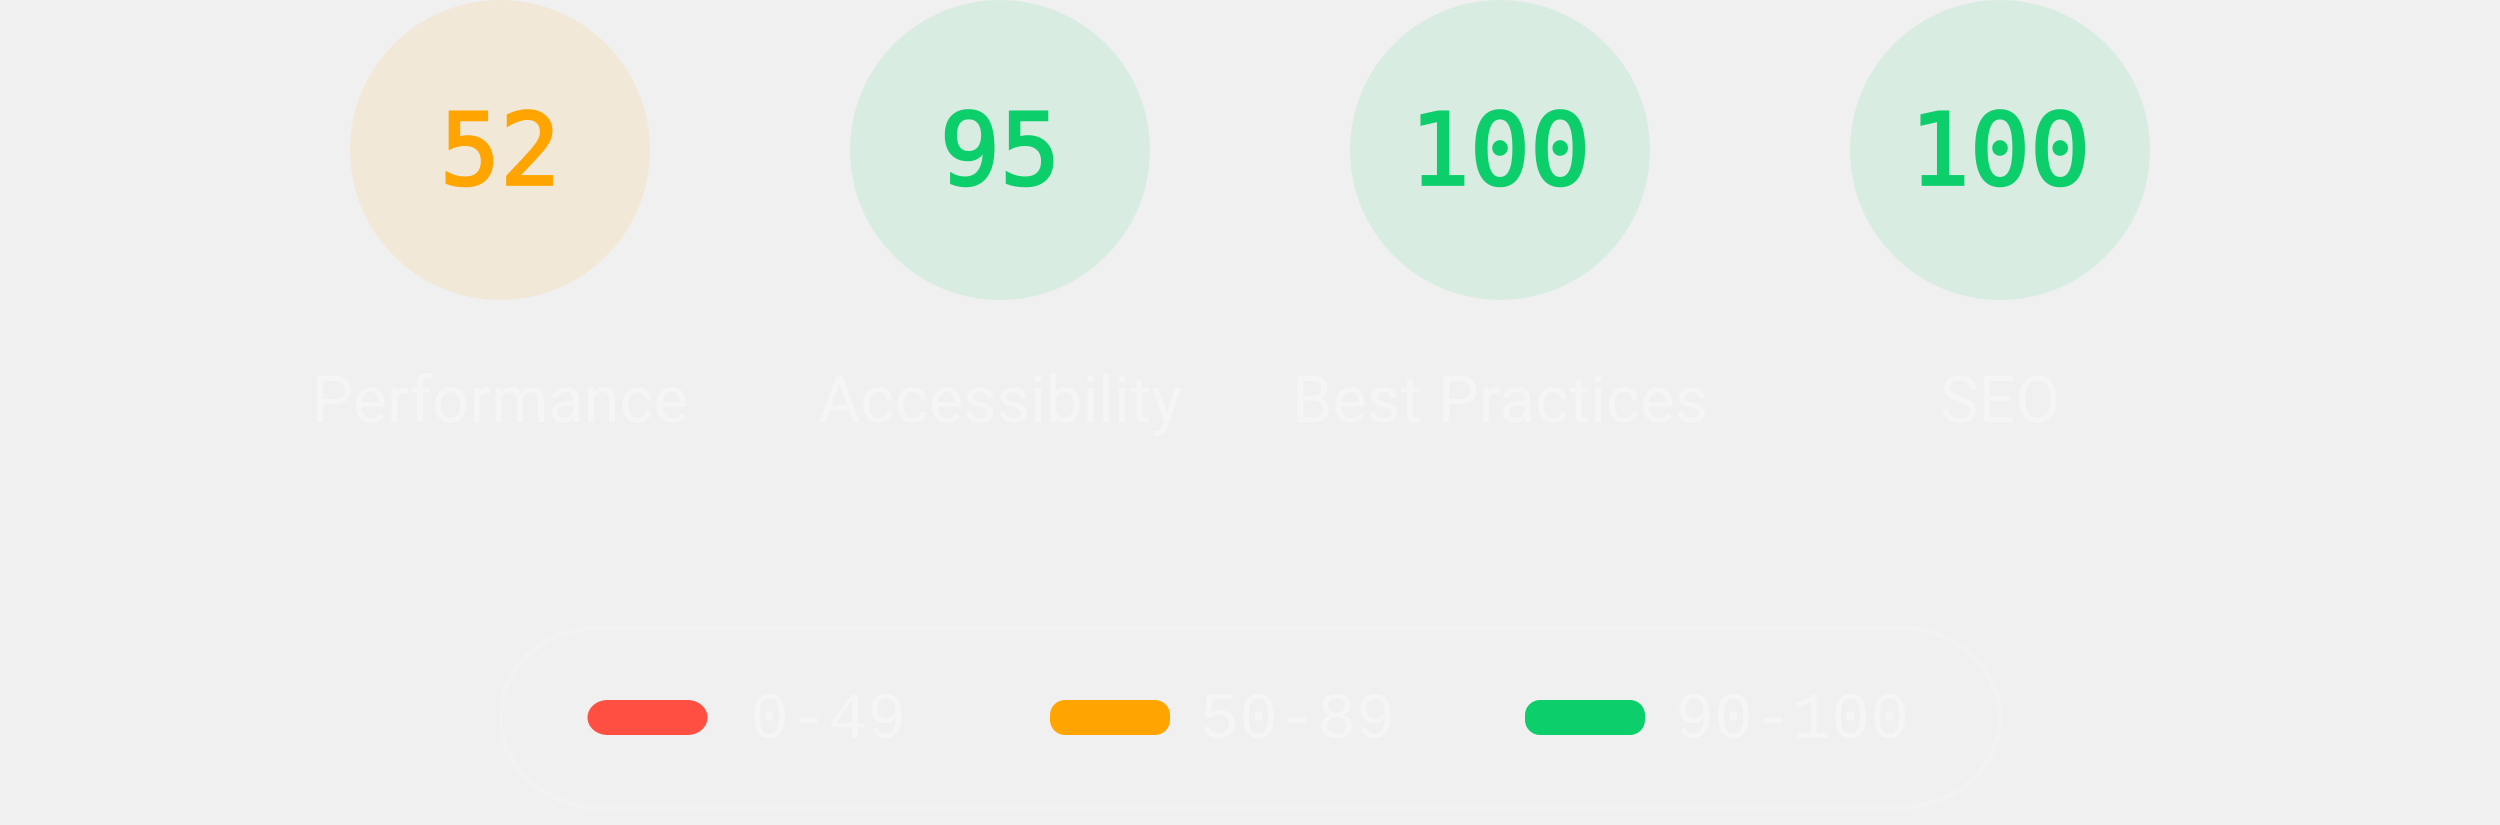
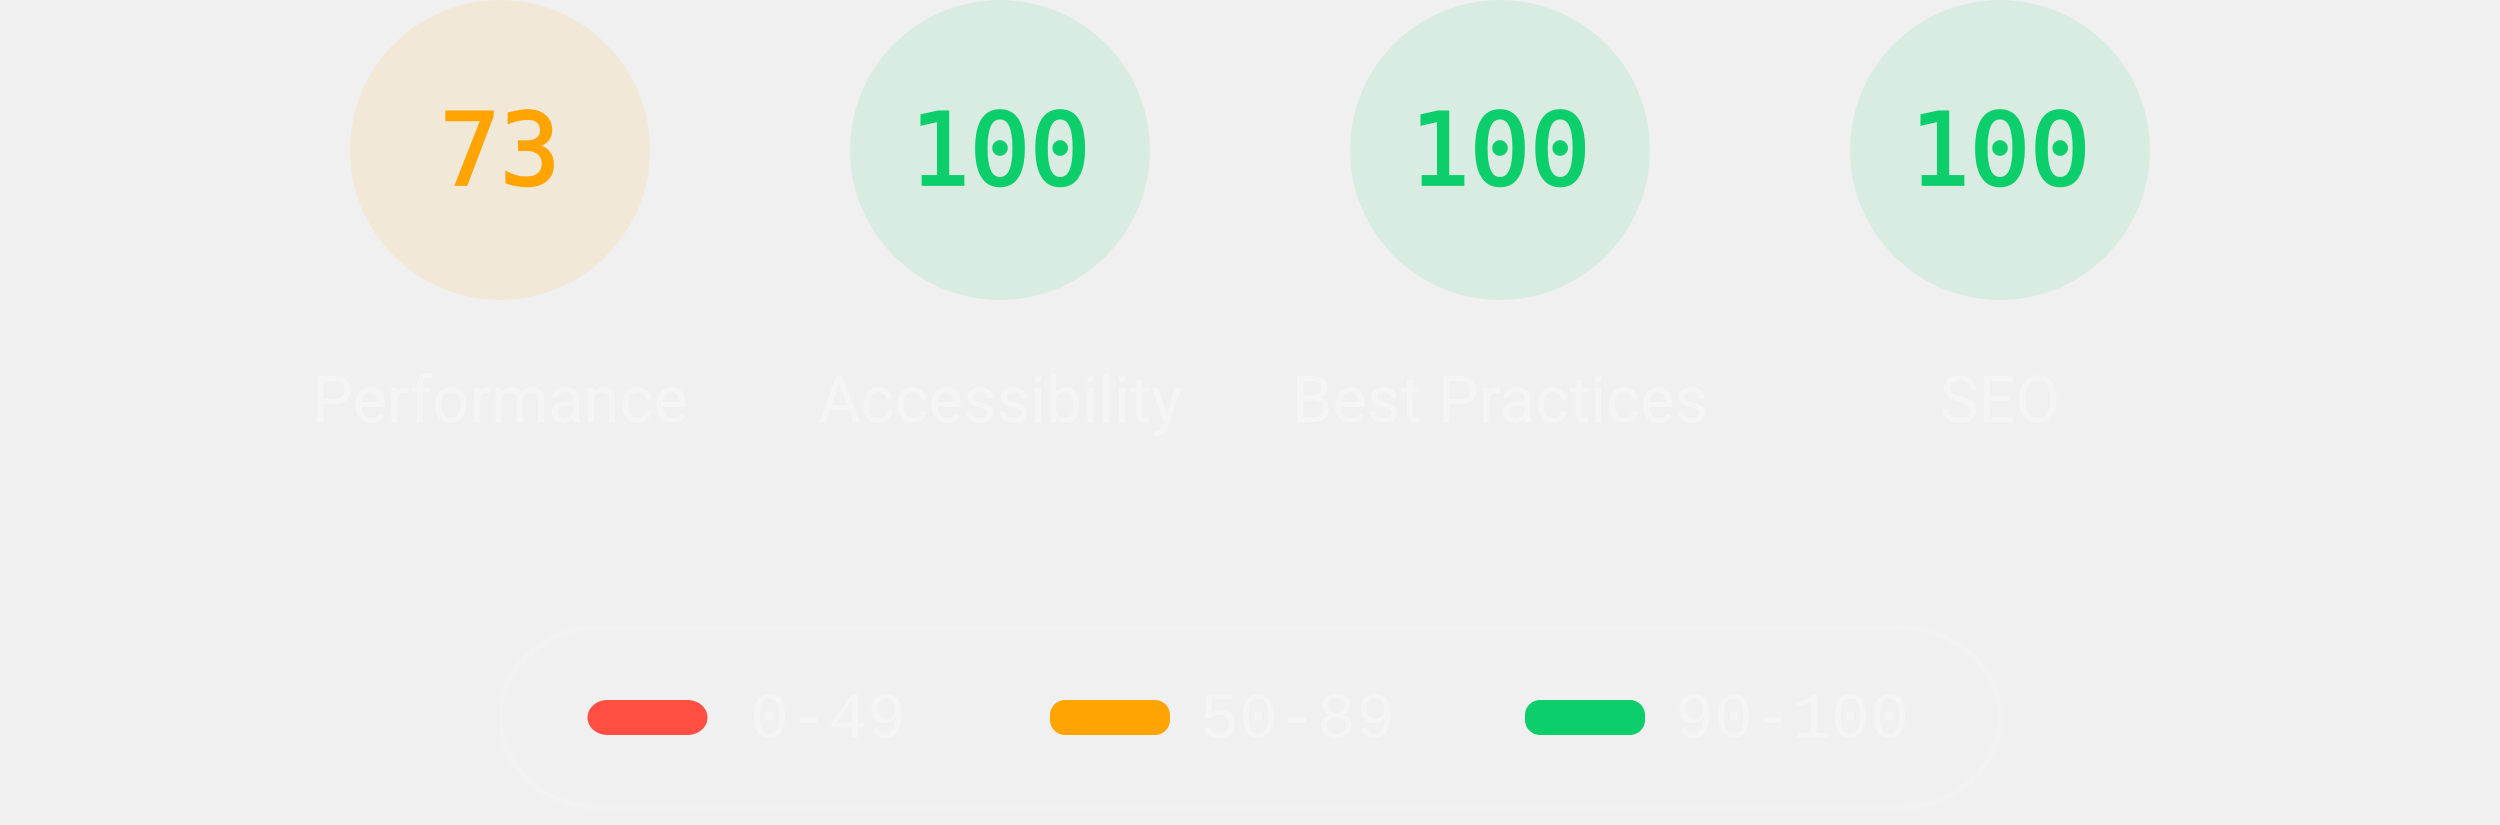
<svg xmlns="http://www.w3.org/2000/svg" class="theme--dark" fill="none" width="1000" height="330">
  <style>
			.gauge-base {
				opacity: 0.1
			}

			.gauge-arc {
				fill: none;
				animation-delay: 250ms;
				stroke-linecap: round;
				transform: rotate(-90deg);
				transform-origin: 100px 60px;
				animation: load-gauge 1s ease forwards
			}

			.guage-text {
				font-size: 40px;
				font-family: monospace;
				text-align: center
			}

			.guage-red {
				color: #ff4e42;
				fill: #ff4e42;
				stroke: #ff4e42
			}
			.guage-orange {
				color: #ffa400;
				fill: #ffa400;
				stroke: #ffa400
			}
			.guage-green {
				color: #0cce6b;
				fill: #0cce6b;
				stroke: #0cce6b
			}
			.theme--agnostic .guage-undefined {
				color: #5c5c5c;
				fill: #5c5c5c;
				stroke: #5c5c5c
			}
			.theme--light .guage-undefined {
				color: #1e1e1e;
				fill: #1e1e1e;
				stroke: #1e1e1e
			}
			.theme--dark .guage-undefined {
				color: #f5f5f5;
				fill: #f5f5f5;
				stroke: #f5f5f5
			}

			.guage-title {
				stroke: none;
				font-size: 26px;
				line-height: 26px;
				font-family: Roboto, Halvetica, Arial, sans-serif
			}
			.metric.guage-title {
				font-family: 'Courier New', Courier, monospace
			}
			.theme--agnostic .guage-title {
				color: #737373;
				fill: #737373
			}
			.theme--light .guage-title {
				color: #212121;
				fill: #212121
			}
			.theme--dark .guage-title {
				color: #f5f5f5;
				fill: #f5f5f5
			}

			@keyframes load-gauge {
				from {
					stroke-dasharray: 0 352.858
				}
			}
			.lh-gauge--pwa__disc {
				fill: #e0e0e0
			}
			.lh-gauge--pwa__logo {
				position: relative;
				fill: #b0b0b0
			}
			.lh-gauge--pwa__invisible {
				display: none
			}
			.lh-gauge--pwa__visible {
				display: inline
			}
			.guage-invisible {
				display: none
			}
			.lh-gauge--pwa__logo--primary-color {
				fill: #304ffe
			}
			.theme--agnostic .lh-gauge--pwa__logo--secondary-color {
				fill: #787878
			}
			.theme--light .lh-gauge--pwa__logo--secondary-color {
				fill: #3d3d3d
			}
			.theme--dark .lh-gauge--pwa__logo--secondary-color {
				fill: #d8b6b6
			}
			.theme--light #svg_2 {
				stroke: #00000022
			}
			.theme--agnostic #svg_2 {
				stroke: #616161
			}
			.theme--light #svg_2 {
				stroke: #00000022
			}
			.theme--dark #svg_2 {
				stroke: #f5f5f566
			}
		</style>
  <svg class="guage-div guage-perf guage-orange" viewBox="0 0 200 200" width="200" height="200" x="100" y="0">
    <circle class="gauge-base" r="56" cx="100" cy="60" stroke-width="8" />
-     <circle class="gauge-arc guage-arc-1" r="56" cx="100" cy="60" stroke-width="8" style="stroke-dasharray: 182.966, 351.858;" />
-     <text class="guage-text" x="100px" y="60px" alignment-baseline="central" dominant-baseline="central" text-anchor="middle">52</text>
+     <circle class="gauge-arc guage-arc-1" r="56" cx="100" cy="60" stroke-width="8" style="stroke-dasharray: 256.856, 351.858;" />
+     <text class="guage-text" x="100px" y="60px" alignment-baseline="central" dominant-baseline="central" text-anchor="middle">73</text>
    <text class="guage-title" x="100px" y="160px" alignment-baseline="central" dominant-baseline="central" text-anchor="middle">Performance</text>
  </svg>
  <svg class="guage-div guage-acc guage-green" viewBox="0 0 200 200" width="200" height="200" x="300" y="0">
    <circle class="gauge-base" r="56" cx="100" cy="60" stroke-width="8" />
-     <circle class="gauge-arc guage-arc-2" r="56" cx="100" cy="60" stroke-width="8" style="stroke-dasharray: 334.265, 351.858;" />
-     <text class="guage-text" x="100px" y="60px" alignment-baseline="central" dominant-baseline="central" text-anchor="middle">95</text>
+     <circle class="gauge-arc guage-arc-2" r="56" cx="100" cy="60" stroke-width="8" style="stroke-dasharray: 351.858, 351.858;" />
+     <text class="guage-text" x="100px" y="60px" alignment-baseline="central" dominant-baseline="central" text-anchor="middle">100</text>
    <text class="guage-title" x="100px" y="160px" alignment-baseline="central" dominant-baseline="central" text-anchor="middle">Accessibility</text>
  </svg>
  <svg class="guage-div guage-best guage-green" viewBox="0 0 200 200" width="200" height="200" x="500" y="0">
    <circle class="gauge-base" r="56" cx="100" cy="60" stroke-width="8" />
    <circle class="gauge-arc guage-arc-3" r="56" cx="100" cy="60" stroke-width="8" style="stroke-dasharray: 351.858, 351.858;" />
    <text class="guage-text" x="100px" y="60px" alignment-baseline="central" dominant-baseline="central" text-anchor="middle">100</text>
    <text class="guage-title" x="100px" y="160px" alignment-baseline="central" dominant-baseline="central" text-anchor="middle">Best Practices</text>
  </svg>
  <svg class="guage-div guage-seo guage-green" viewBox="0 0 200 200" width="200" height="200" x="700" y="0">
    <circle class="gauge-base" r="56" cx="100" cy="60" stroke-width="8" />
    <circle class="gauge-arc guage-arc-4" r="56" cx="100" cy="60" stroke-width="8" style="stroke-dasharray: 351.858, 351.858;" />
    <text class="guage-text" x="100px" y="60px" alignment-baseline="central" dominant-baseline="central" text-anchor="middle">100</text>
    <text class="guage-title" x="100px" y="160px" alignment-baseline="central" dominant-baseline="central" text-anchor="middle">SEO</text>
  </svg>
  <svg class="guage-div guage-pwa guage-invisible" viewBox="0 0 200 200" width="200" height="200" x="900" y="0">
    <svg viewBox="0 0 60 60" width="112" height="112" x="44" y="4">
      <defs>
        <linearGradient id="lh-gauge--pwa__check-circle__gradient-0" x1="50%" y1="0%" x2="50%" y2="100%">
          <stop stop-color="#00C852" offset="0%" />
          <stop stop-color="#009688" offset="100%" />
        </linearGradient>
        <linearGradient id="lh-gauge--pwa__installable__shadow-gradient-0" x1="76.056%" x2="24.111%" y1="82.995%" y2="24.735%">
          <stop stop-color="#A5D6A7" offset="0%" />
          <stop stop-color="#80CBC4" offset="100%" />
        </linearGradient>
        <linearGradient id="lh-gauge--pwa__fast-reliable__shadow-gradient-0" x1="76.056%" y1="82.995%" x2="25.678%" y2="26.493%">
          <stop stop-color="#64B5F6" offset="0%" />
          <stop stop-color="#2979FF" offset="100%" />
        </linearGradient>
        <g id="lh-gauge--pwa__fast-reliable-badge-0">
          <circle fill="#FFFFFF" cx="10" cy="10" r="10" />
          <path fill="#304FFE" d="M10 3.58l5.25 2.34v3.5c0 3.23-2.24 6.26-5.25 7-3.01-.74-5.25-3.77-5.25-7v-3.5L10 3.58zm-.47 10.74l2.76-4.83.03-.07c.04-.08 0-.24-.22-.24h-1.64l.47-3.26h-.47l-2.7 4.77c-.02.01.05-.1-.04.05-.09.16-.1.31.18.31h1.63l-.47 3.27h.47z" />
        </g>
        <g id="lh-gauge--pwa__installable-badge-0">
          <circle fill="#FFFFFF" cx="10" cy="10" r="10" />
          <path fill="#009688" d="M10 4.167A5.835 5.835 0 0 0 4.167 10 5.835 5.835 0 0 0 10 15.833 5.835 5.835 0 0 0 15.833 10 5.835 5.835 0 0 0 10 4.167zm2.917 6.416h-2.334v2.334H9.417v-2.334H7.083V9.417h2.334V7.083h1.166v2.334h2.334v1.166z" />
        </g>
      </defs>
      <g stroke="none" fill-rule="nonzero">
        <circle class="lh-gauge--pwa__disc" cx="30" cy="30" r="30" />
        <g class="lh-gauge--pwa__logo">
          <path d="M35.66 19.39l.7-1.75h2L37.4 15 38.6 12l3.4 9h-2.51l-.58-1.61z" />
          <path d="M33.52 21l3.65-9h-2.42l-2.5 5.82L30.5 12h-1.86l-1.9 5.82-1.35-2.65-1.21 3.72L25.4 21h2.38l1.72-5.2 1.64 5.2z" />
          <path fill-rule="nonzero" d="M20.3 17.91h1.48c.45 0 .85-.05 1.2-.15l.39-1.18 1.07-3.3a2.64 2.64 0 0 0-.28-.37c-.55-.6-1.36-.91-2.42-.91H18v9h2.3V17.9zm1.96-3.84c.22.22.33.5.33.87 0 .36-.1.65-.29.87-.2.23-.59.35-1.15.35h-.86v-2.41h.87c.52 0 .89.1 1.1.32z" />
        </g>
        <rect class="lh-gauge--pwa__component lh-gauge--pwa__na-line lh-gauge--pwa__invisible" fill="#FFFFFF" x="20" y="32" width="20" height="4" rx="2" />
        <g class="lh-gauge--pwa__component lh-gauge--pwa__fast-reliable-badge lh-gauge--pwa__invisible" transform="translate(20, 29)">
          <path fill="url(#lh-gauge--pwa__fast-reliable__shadow-gradient-0)" d="M33.63 19.49A30 30 0 0 1 16.2 30.36L3 17.14 17.14 3l16.49 16.49z" />
          <use href="#lh-gauge--pwa__fast-reliable-badge-0" />
        </g>
        <g class="lh-gauge--pwa__component lh-gauge--pwa__installable-badge lh-gauge--pwa__invisible" transform="translate(20, 29)">
          <path fill="url(#lh-gauge--pwa__installable__shadow-gradient-0)" d="M33.629 19.487c-4.272 5.453-10.391 9.39-17.415 10.869L3 17.142 17.142 3 33.63 19.487z" />
          <use href="#lh-gauge--pwa__installable-badge-0" />
        </g>
        <g class="lh-gauge--pwa__component lh-gauge--pwa__fast-reliable-installable-badges lh-gauge--pwa__invisible">
          <g transform="translate(8, 29)">
            <path fill="url(#lh-gauge--pwa__fast-reliable__shadow-gradient-0)" d="M16.321 30.463L3 17.143 17.142 3l22.365 22.365A29.864 29.864 0 0 1 22 31c-1.942 0-3.84-.184-5.679-.537z" />
            <use href="#lh-gauge--pwa__fast-reliable-badge-0" />
          </g>
          <g transform="translate(32, 29)">
            <path fill="url(#lh-gauge--pwa__installable__shadow-gradient-0)" d="M25.982 11.84a30.107 30.107 0 0 1-13.08 15.203L3 17.143 17.142 3l8.84 8.84z" />
            <use href="#lh-gauge--pwa__installable-badge-0" />
          </g>
        </g>
        <g class="lh-gauge--pwa__component lh-gauge--pwa__check-circle lh-gauge--pwa__invisible" transform="translate(18, 28)">
          <circle fill="#FFFFFF" cx="12" cy="12" r="12" />
          <path fill="url(#lh-gauge--pwa__check-circle__gradient-0)" d="M12 2a10 10 0 1 0 0 20 10 10 0 0 0 0-20zm-2 15l-5-5 1.41-1.41L10 14.17l7.59-7.59L19 8l-9 9z" />
        </g>
      </g>
    </svg>
    <text class="guage-title" y="160px" alignment-baseline="central" dominant-baseline="central" text-anchor="middle">
      <tspan x="100px" dy="-6px">Progressive</tspan>
      <tspan x="100px" dy="30px">Web App</tspan>
    </text>
  </svg>
  <svg width="604" height="76" x="200" y="250">
    <g>
      <rect fill="none" id="canvas_background" height="80" width="604" y="-1" x="-1" />
      <g display="none" overflow="visible" y="0" x="0" height="100%" width="100%" id="canvasGrid">
        <rect fill="url(#gridpattern)" stroke-width="0" y="0" x="0" height="100%" width="100%" />
      </g>
    </g>
    <g>
      <rect fill-opacity="0" stroke-width="2" rx="40" id="svg_2" height="72" width="600" y="1" x="0" fill="#000000" />
      <rect stroke="#000" rx="8" id="svg_3" height="14" width="48" y="30" x="35" stroke-opacity="null" stroke-width="0" fill="#ff4e42" />
      <rect stroke="#000" rx="6" id="svg_4" height="14" width="48" y="30" x="220" stroke-opacity="null" stroke-width="0" fill="#ffa400" />
      <rect stroke="#000" rx="6" id="svg_5" height="14" width="48" y="30" x="410" stroke-opacity="null" stroke-width="0" fill="#0cce6b" />
      <text class="metric guage-title" xml:space="preserve" text-anchor="start" font-size="26" id="svg_6" y="45" x="100" stroke-opacity="null" stroke-width="0" stroke="#000">0-49</text>
      <text class="metric guage-title" xml:space="preserve" text-anchor="start" font-size="26" id="svg_7" y="45" x="280" stroke-opacity="null" stroke-width="0" stroke="#000">50-89</text>
      <text class="metric guage-title" xml:space="preserve" text-anchor="start" font-size="26" id="svg_8" y="45" x="470" stroke-opacity="null" stroke-width="0" stroke="#000">90-100</text>
    </g>
  </svg>
</svg>
